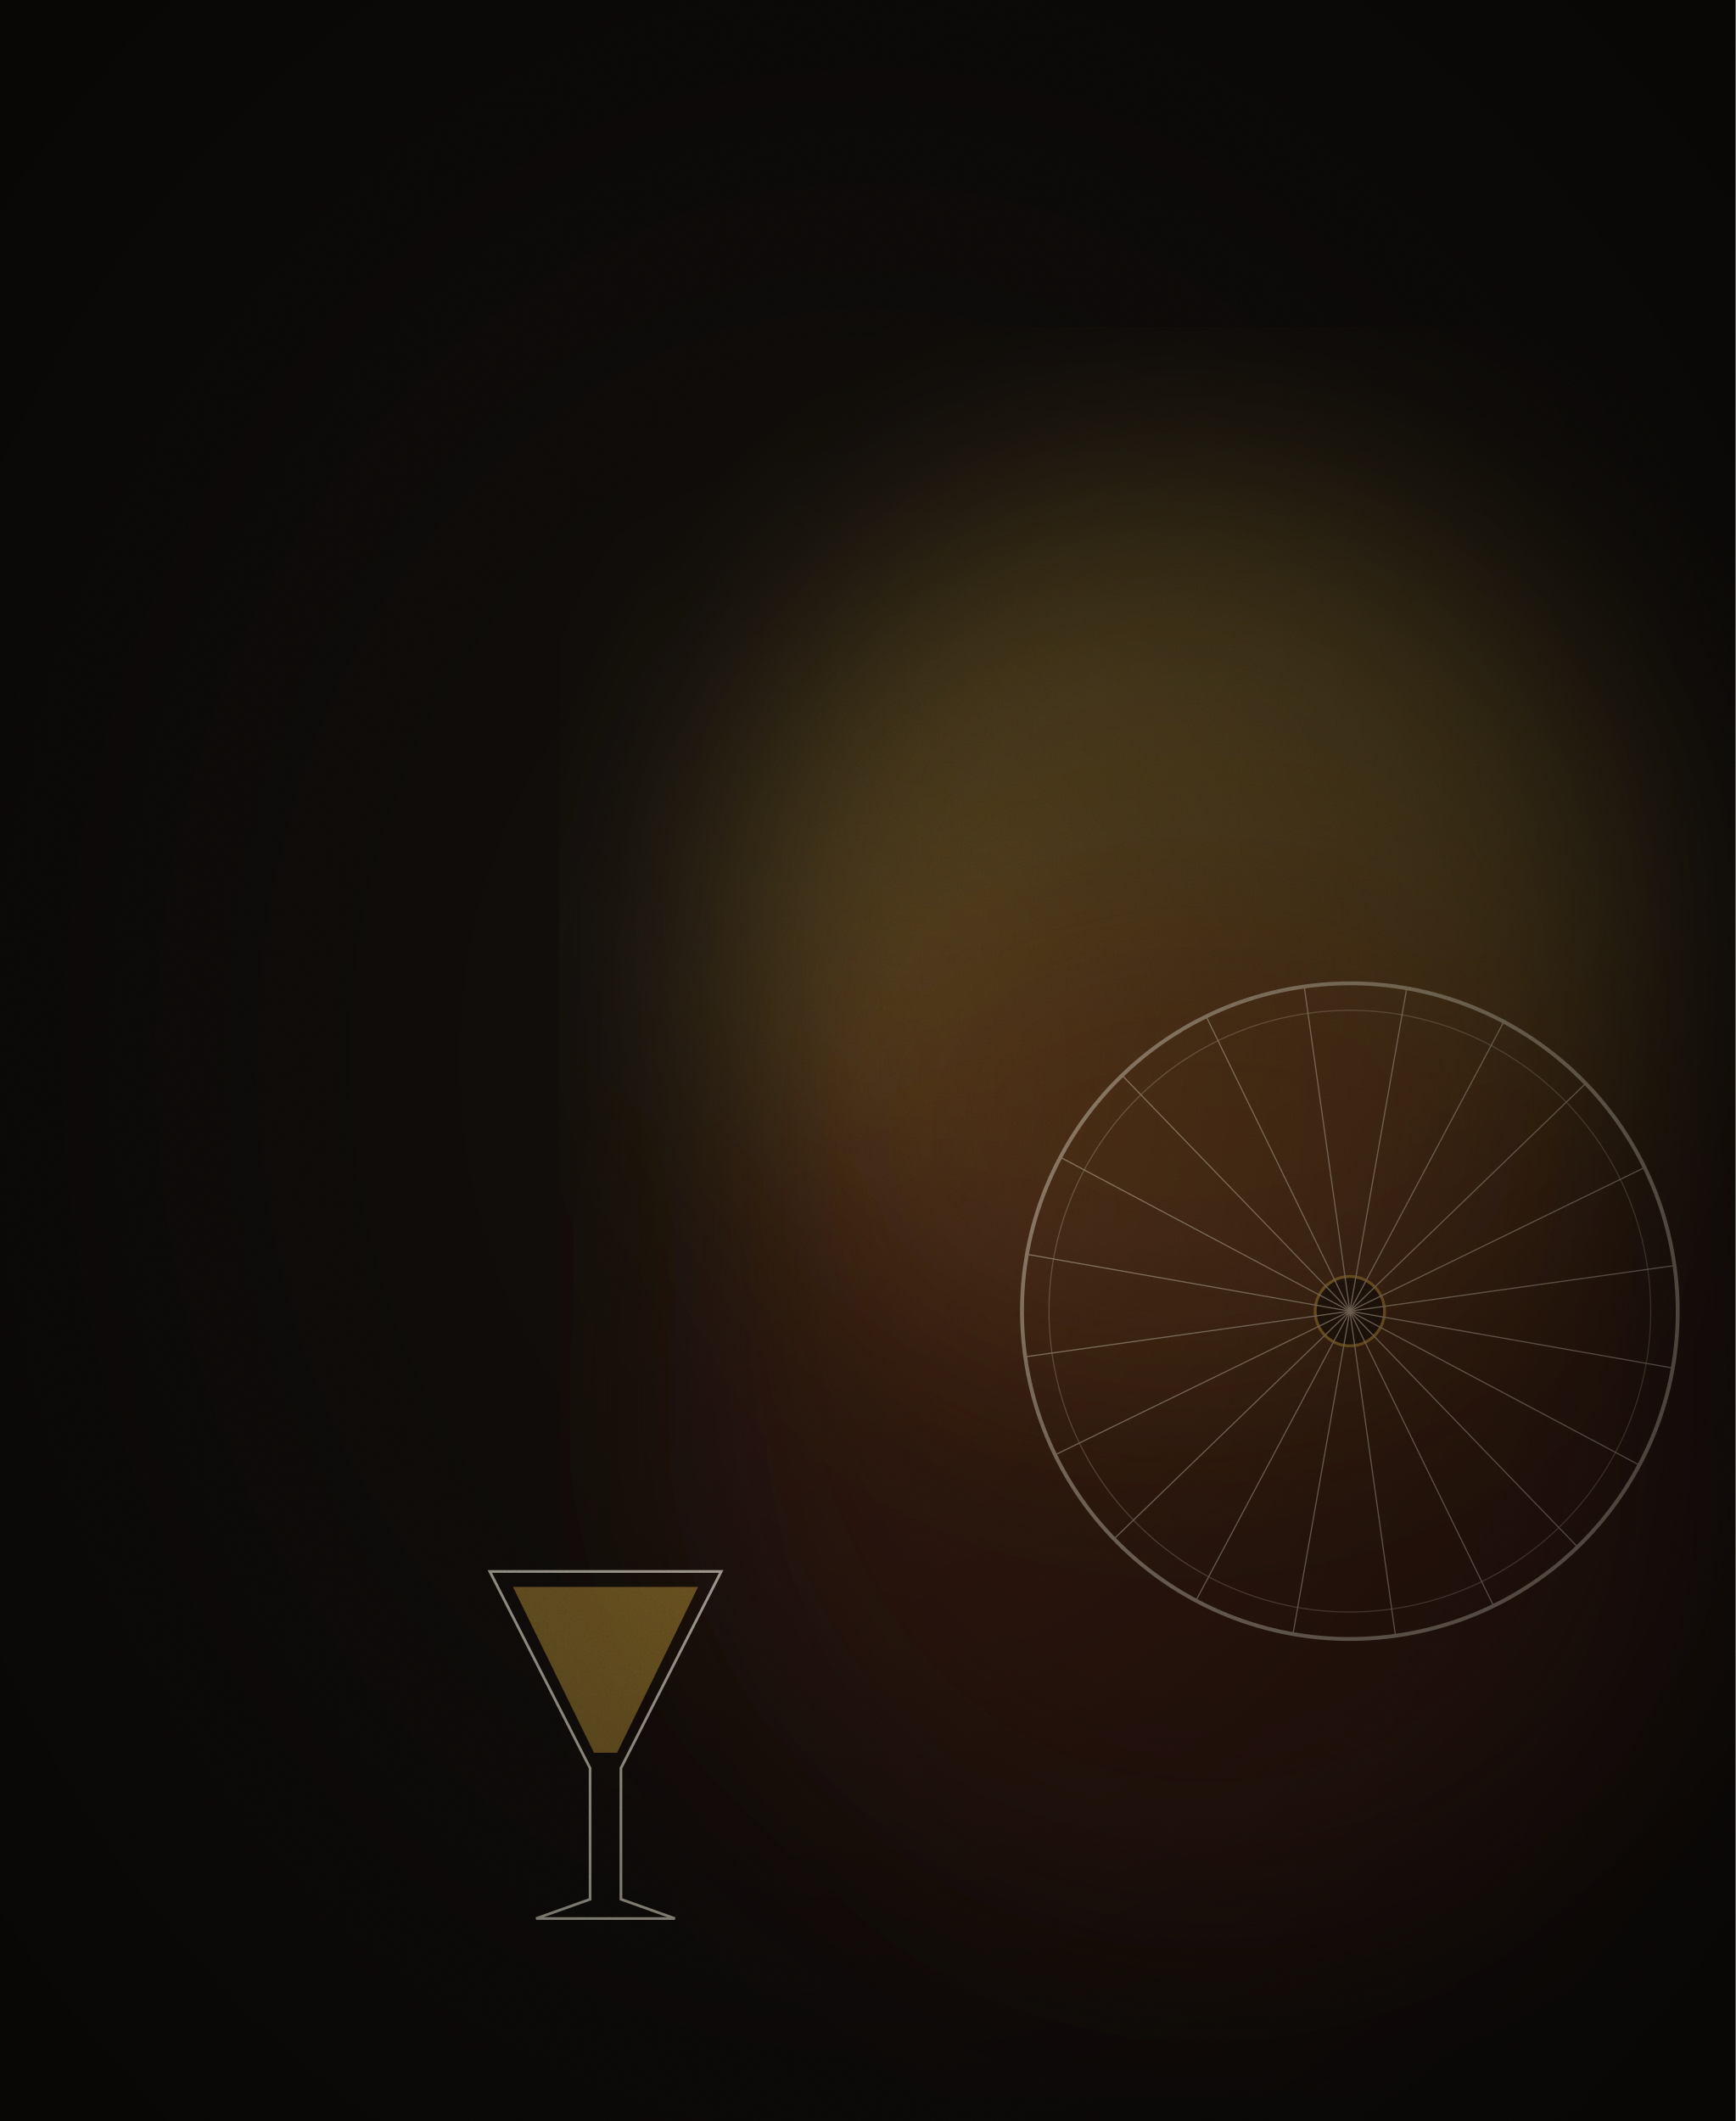
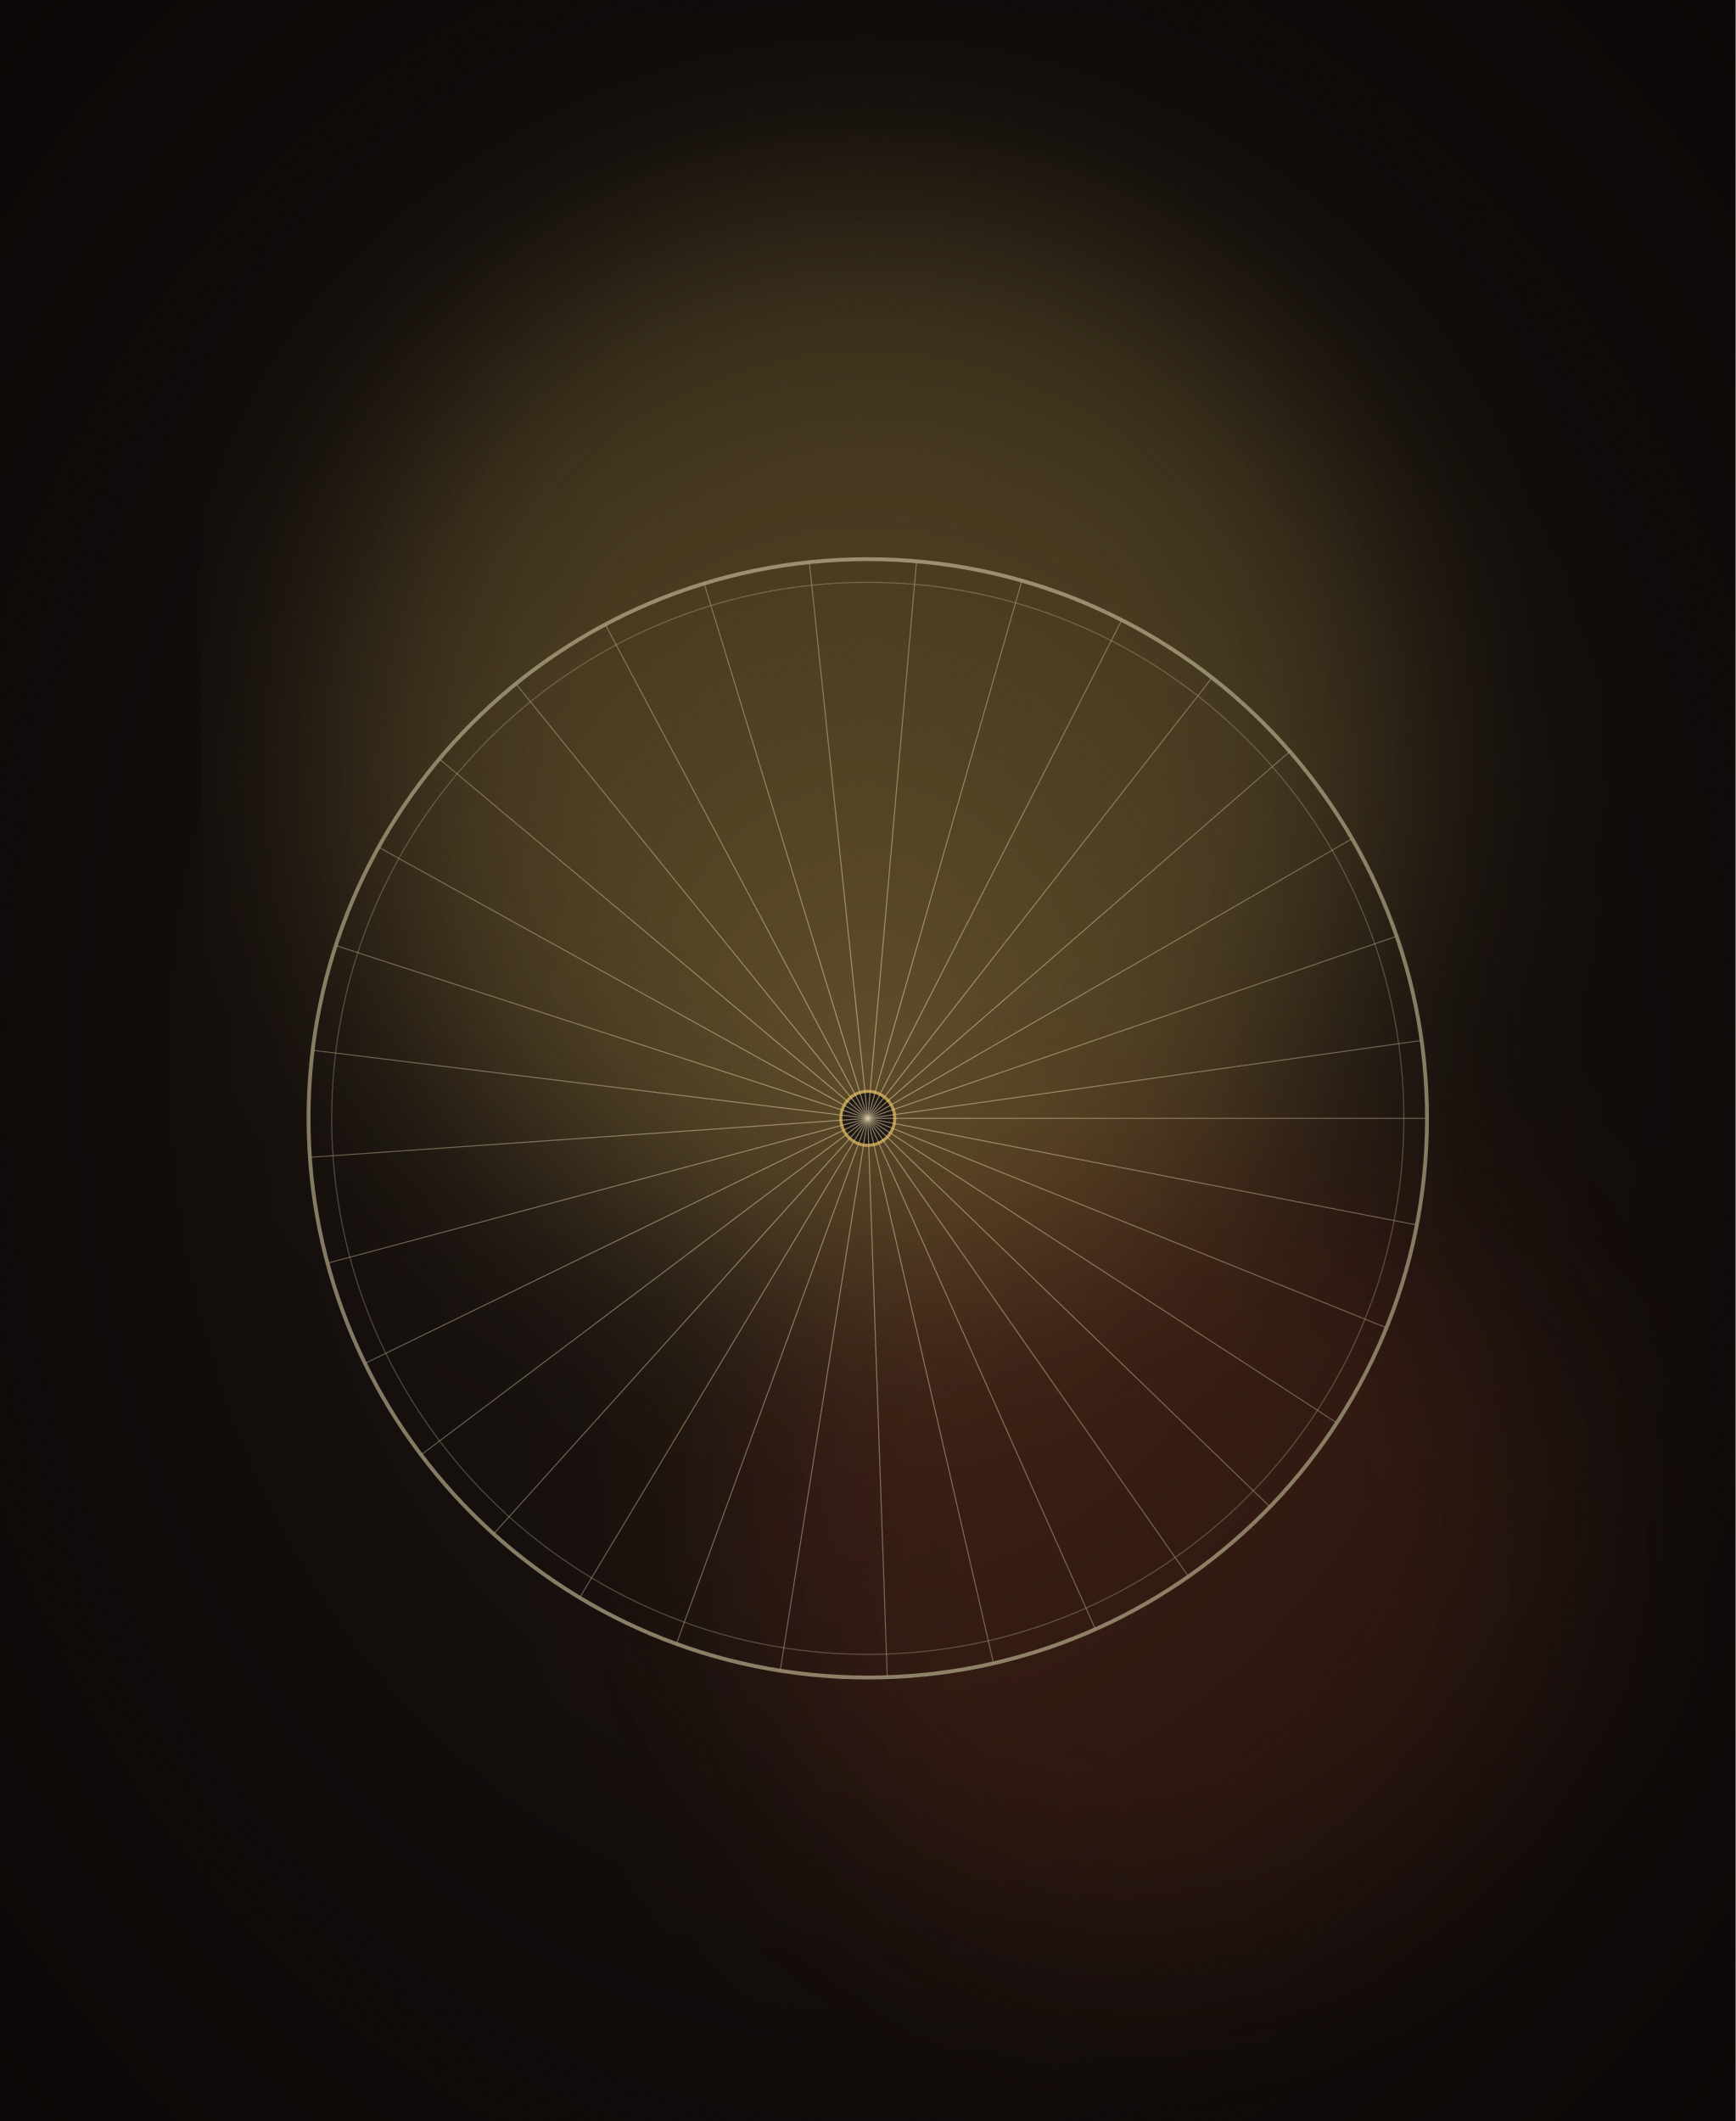
<svg xmlns="http://www.w3.org/2000/svg" viewBox="0 0 900 1100" preserveAspectRatio="xMidYMid slice">
  <defs>
-     <filter id="grain">
-       <feTurbulence type="fractalNoise" baseFrequency="0.95" numOctaves="2" stitchTiles="stitch" seed="66" />
-       <feColorMatrix values="0 0 0 0 0  0 0 0 0 0  0 0 0 0 0  0 0 0 0.18 0" />
+     <filter id="g21">
+       <feTurbulence type="fractalNoise" baseFrequency="0.95" numOctaves="2" stitchTiles="stitch" seed="21" />
+       <feColorMatrix values="0 0 0 0 0  0 0 0 0 0  0 0 0 0 0  0 0 0 0.16 0" />
    </filter>
-     <filter id="blur">
-       <feGaussianBlur stdDeviation="60" />
+     <filter id="bl">
+       <feGaussianBlur stdDeviation="55" />
    </filter>
  </defs>
-   <rect width="900" height="1100" fill="#15110E" />
-   <g opacity="0.7" filter="url(#blur)">
-     <circle cx="613" cy="486" r="240" fill="#C49A3C" opacity="0.55" />
-     <circle cx="626" cy="731" r="280" fill="#6A2A11" opacity="0.50" />
+   <rect width="900" height="1100" fill="#1F1714" />
+   <g opacity="0.8" filter="url(#bl)">
+     <circle cx="450" cy="380" r="280" fill="#D8B458" opacity="0.45" />
+     <circle cx="600" cy="800" r="220" fill="#A24521" opacity="0.40" />
  </g>
-   <g transform="translate(700 680) rotate(-8)" opacity="0.55">
-     <circle r="170" fill="none" stroke="#DDD2BC" stroke-width="2" />
-     <circle r="156" fill="none" stroke="#DDD2BC" stroke-width="0.6" opacity="0.55" />
-     <circle r="18" fill="#0E0B09" stroke="#C49A3C" stroke-width="1.5" />
-     <line x1="0" y1="0" x2="170.0" y2="0.0" stroke="#DDD2BC" stroke-width="0.6" />
-     <line x1="0" y1="0" x2="161.7" y2="52.5" stroke="#DDD2BC" stroke-width="0.6" />
-     <line x1="0" y1="0" x2="137.5" y2="99.9" stroke="#DDD2BC" stroke-width="0.6" />
-     <line x1="0" y1="0" x2="99.9" y2="137.5" stroke="#DDD2BC" stroke-width="0.6" />
-     <line x1="0" y1="0" x2="52.5" y2="161.7" stroke="#DDD2BC" stroke-width="0.6" />
-     <line x1="0" y1="0" x2="0.0" y2="170.0" stroke="#DDD2BC" stroke-width="0.6" />
-     <line x1="0" y1="0" x2="-52.5" y2="161.7" stroke="#DDD2BC" stroke-width="0.6" />
-     <line x1="0" y1="0" x2="-99.9" y2="137.5" stroke="#DDD2BC" stroke-width="0.6" />
-     <line x1="0" y1="0" x2="-137.5" y2="99.9" stroke="#DDD2BC" stroke-width="0.6" />
-     <line x1="0" y1="0" x2="-161.7" y2="52.5" stroke="#DDD2BC" stroke-width="0.6" />
-     <line x1="0" y1="0" x2="-170.0" y2="0.0" stroke="#DDD2BC" stroke-width="0.6" />
-     <line x1="0" y1="0" x2="-161.7" y2="-52.5" stroke="#DDD2BC" stroke-width="0.6" />
-     <line x1="0" y1="0" x2="-137.5" y2="-99.9" stroke="#DDD2BC" stroke-width="0.6" />
-     <line x1="0" y1="0" x2="-99.9" y2="-137.5" stroke="#DDD2BC" stroke-width="0.6" />
-     <line x1="0" y1="0" x2="-52.5" y2="-161.7" stroke="#DDD2BC" stroke-width="0.6" />
-     <line x1="0" y1="0" x2="-0.0" y2="-170.0" stroke="#DDD2BC" stroke-width="0.6" />
-     <line x1="0" y1="0" x2="52.5" y2="-161.7" stroke="#DDD2BC" stroke-width="0.6" />
-     <line x1="0" y1="0" x2="99.9" y2="-137.5" stroke="#DDD2BC" stroke-width="0.6" />
-     <line x1="0" y1="0" x2="137.5" y2="-99.9" stroke="#DDD2BC" stroke-width="0.6" />
-     <line x1="0" y1="0" x2="161.7" y2="-52.5" stroke="#DDD2BC" stroke-width="0.6" />
-   </g>
-   <g transform="translate(314 905)" opacity="0.85">
-     <path d="M -60 -90 L 60 -90 L 8 12 L 8 80 L 36 90 L -36 90 L -8 80 L -8 12 Z" fill="none" stroke="#F2EBDA" stroke-width="1.4" />
-     <path d="M -48 -82 L 48 -82 L 6 4 L -6 4 Z" fill="#C49A3C" opacity="0.78" />
-   </g>
-   <rect width="900" height="1100" fill="url(#vig0)" />
+   <circle cx="450" cy="580" r="290" fill="none" stroke="#E2D2A8" stroke-width="2" opacity="0.85" />
+   <circle cx="450" cy="580" r="278" fill="none" stroke="#E2D2A8" stroke-width="0.6" opacity="0.425" />
+   <circle cx="450" cy="580" r="14" fill="#181210" stroke="#D8B458" stroke-width="1.6" opacity="0.85" />
+   <line x1="450" y1="580" x2="740.0" y2="580.0" stroke="#E2D2A8" stroke-width="0.55" opacity="0.595" />
+   <line x1="450" y1="580" x2="734.7" y2="635.3" stroke="#E2D2A8" stroke-width="0.55" opacity="0.595" />
+   <line x1="450" y1="580" x2="718.9" y2="688.6" stroke="#E2D2A8" stroke-width="0.55" opacity="0.595" />
+   <line x1="450" y1="580" x2="693.2" y2="737.9" stroke="#E2D2A8" stroke-width="0.55" opacity="0.595" />
+   <line x1="450" y1="580" x2="658.6" y2="781.5" stroke="#E2D2A8" stroke-width="0.55" opacity="0.595" />
+   <line x1="450" y1="580" x2="616.3" y2="817.6" stroke="#E2D2A8" stroke-width="0.55" opacity="0.595" />
+   <line x1="450" y1="580" x2="568.0" y2="844.9" stroke="#E2D2A8" stroke-width="0.55" opacity="0.595" />
+   <line x1="450" y1="580" x2="515.2" y2="862.6" stroke="#E2D2A8" stroke-width="0.55" opacity="0.595" />
+   <line x1="450" y1="580" x2="460.1" y2="869.8" stroke="#E2D2A8" stroke-width="0.55" opacity="0.595" />
+   <line x1="450" y1="580" x2="404.6" y2="866.4" stroke="#E2D2A8" stroke-width="0.55" opacity="0.595" />
+   <line x1="450" y1="580" x2="350.8" y2="852.5" stroke="#E2D2A8" stroke-width="0.55" opacity="0.595" />
+   <line x1="450" y1="580" x2="300.6" y2="828.6" stroke="#E2D2A8" stroke-width="0.55" opacity="0.595" />
+   <line x1="450" y1="580" x2="256.0" y2="795.5" stroke="#E2D2A8" stroke-width="0.55" opacity="0.595" />
+   <line x1="450" y1="580" x2="218.4" y2="754.5" stroke="#E2D2A8" stroke-width="0.55" opacity="0.595" />
+   <line x1="450" y1="580" x2="189.3" y2="707.1" stroke="#E2D2A8" stroke-width="0.55" opacity="0.595" />
+   <line x1="450" y1="580" x2="169.9" y2="655.1" stroke="#E2D2A8" stroke-width="0.55" opacity="0.595" />
+   <line x1="450" y1="580" x2="160.7" y2="600.2" stroke="#E2D2A8" stroke-width="0.55" opacity="0.595" />
+   <line x1="450" y1="580" x2="162.2" y2="544.7" stroke="#E2D2A8" stroke-width="0.55" opacity="0.595" />
+   <line x1="450" y1="580" x2="174.2" y2="490.4" stroke="#E2D2A8" stroke-width="0.55" opacity="0.595" />
+   <line x1="450" y1="580" x2="196.4" y2="439.4" stroke="#E2D2A8" stroke-width="0.55" opacity="0.595" />
+   <line x1="450" y1="580" x2="227.8" y2="393.6" stroke="#E2D2A8" stroke-width="0.55" opacity="0.595" />
+   <line x1="450" y1="580" x2="267.5" y2="354.6" stroke="#E2D2A8" stroke-width="0.55" opacity="0.595" />
+   <line x1="450" y1="580" x2="313.9" y2="323.9" stroke="#E2D2A8" stroke-width="0.55" opacity="0.595" />
+   <line x1="450" y1="580" x2="365.2" y2="302.7" stroke="#E2D2A8" stroke-width="0.55" opacity="0.595" />
+   <line x1="450" y1="580" x2="419.7" y2="291.6" stroke="#E2D2A8" stroke-width="0.55" opacity="0.595" />
+   <line x1="450" y1="580" x2="475.3" y2="291.1" stroke="#E2D2A8" stroke-width="0.55" opacity="0.595" />
+   <line x1="450" y1="580" x2="529.9" y2="301.2" stroke="#E2D2A8" stroke-width="0.55" opacity="0.595" />
+   <line x1="450" y1="580" x2="581.7" y2="321.6" stroke="#E2D2A8" stroke-width="0.55" opacity="0.595" />
+   <line x1="450" y1="580" x2="628.5" y2="351.5" stroke="#E2D2A8" stroke-width="0.55" opacity="0.595" />
+   <line x1="450" y1="580" x2="668.9" y2="389.7" stroke="#E2D2A8" stroke-width="0.55" opacity="0.595" />
+   <line x1="450" y1="580" x2="701.1" y2="435.0" stroke="#E2D2A8" stroke-width="0.55" opacity="0.595" />
+   <line x1="450" y1="580" x2="724.2" y2="485.6" stroke="#E2D2A8" stroke-width="0.55" opacity="0.595" />
+   <line x1="450" y1="580" x2="737.2" y2="539.6" stroke="#E2D2A8" stroke-width="0.55" opacity="0.595" />
+   <rect width="900" height="1100" fill="url(#v1)" />
  <defs>
-     <radialGradient id="vig0" cx="50%" cy="50%" r="80%">
+     <radialGradient id="v1" cx="50%" cy="50%" r="78%">
      <stop offset="0" stop-color="#000" stop-opacity="0" />
-       <stop offset="1" stop-color="#000" stop-opacity="0.7" />
+       <stop offset="1" stop-color="#000" stop-opacity="0.72" />
    </radialGradient>
  </defs>
-   <rect width="100%" height="100%" filter="url(#grain)" opacity="0.55" />
+   <rect width="100%" height="100%" filter="url(#g21)" opacity="0.55" />
</svg>
